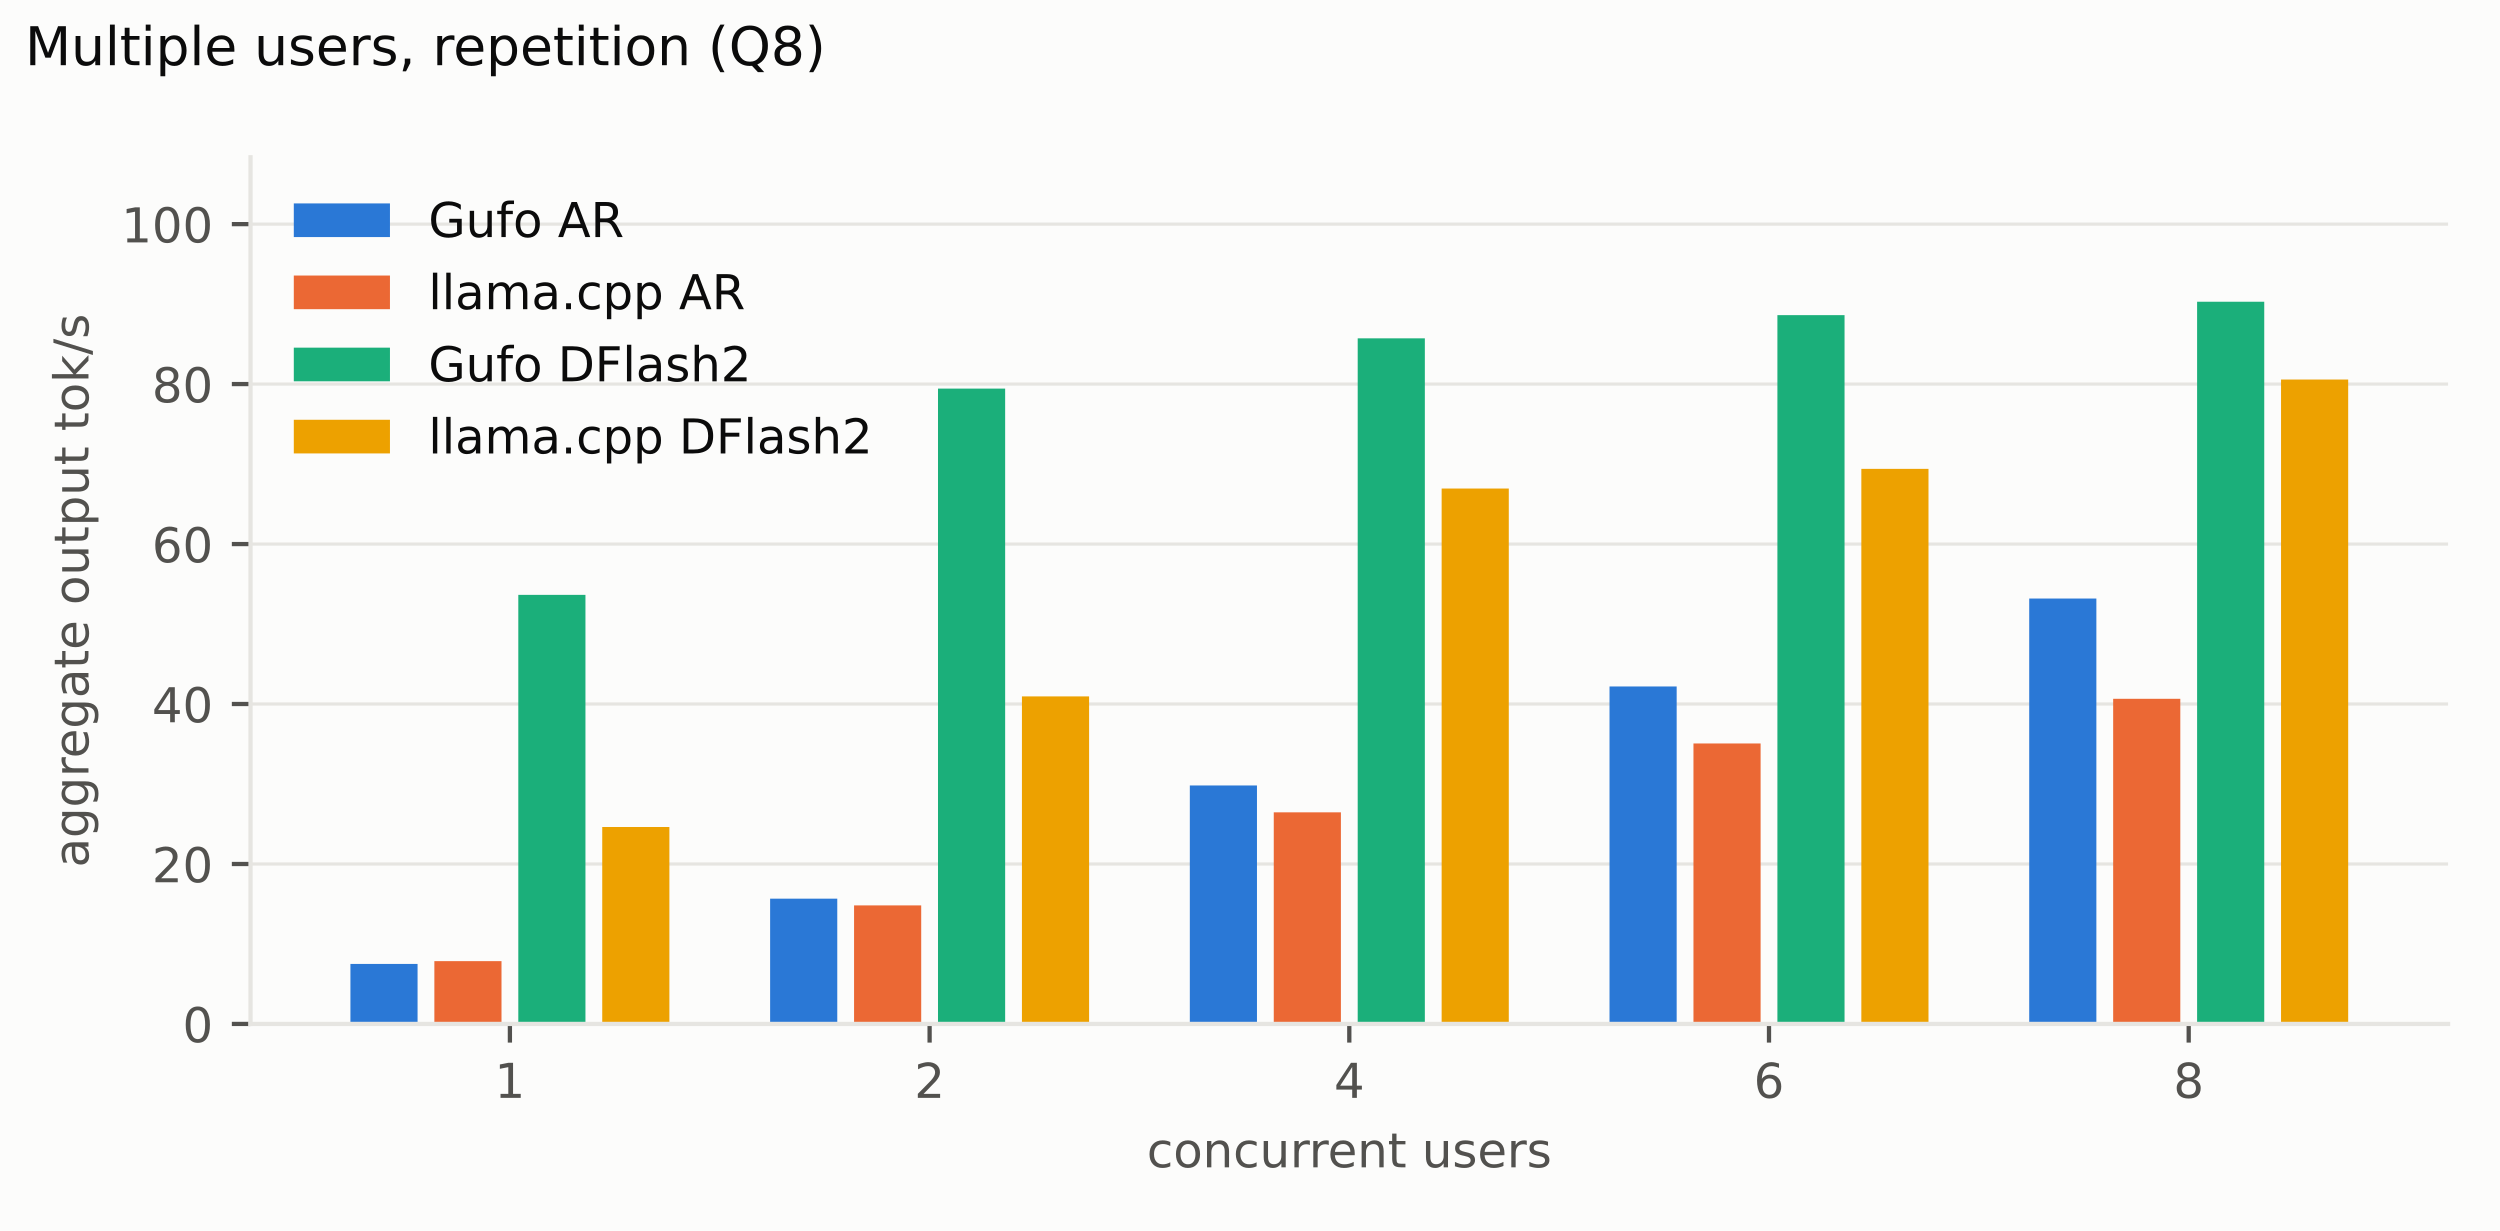
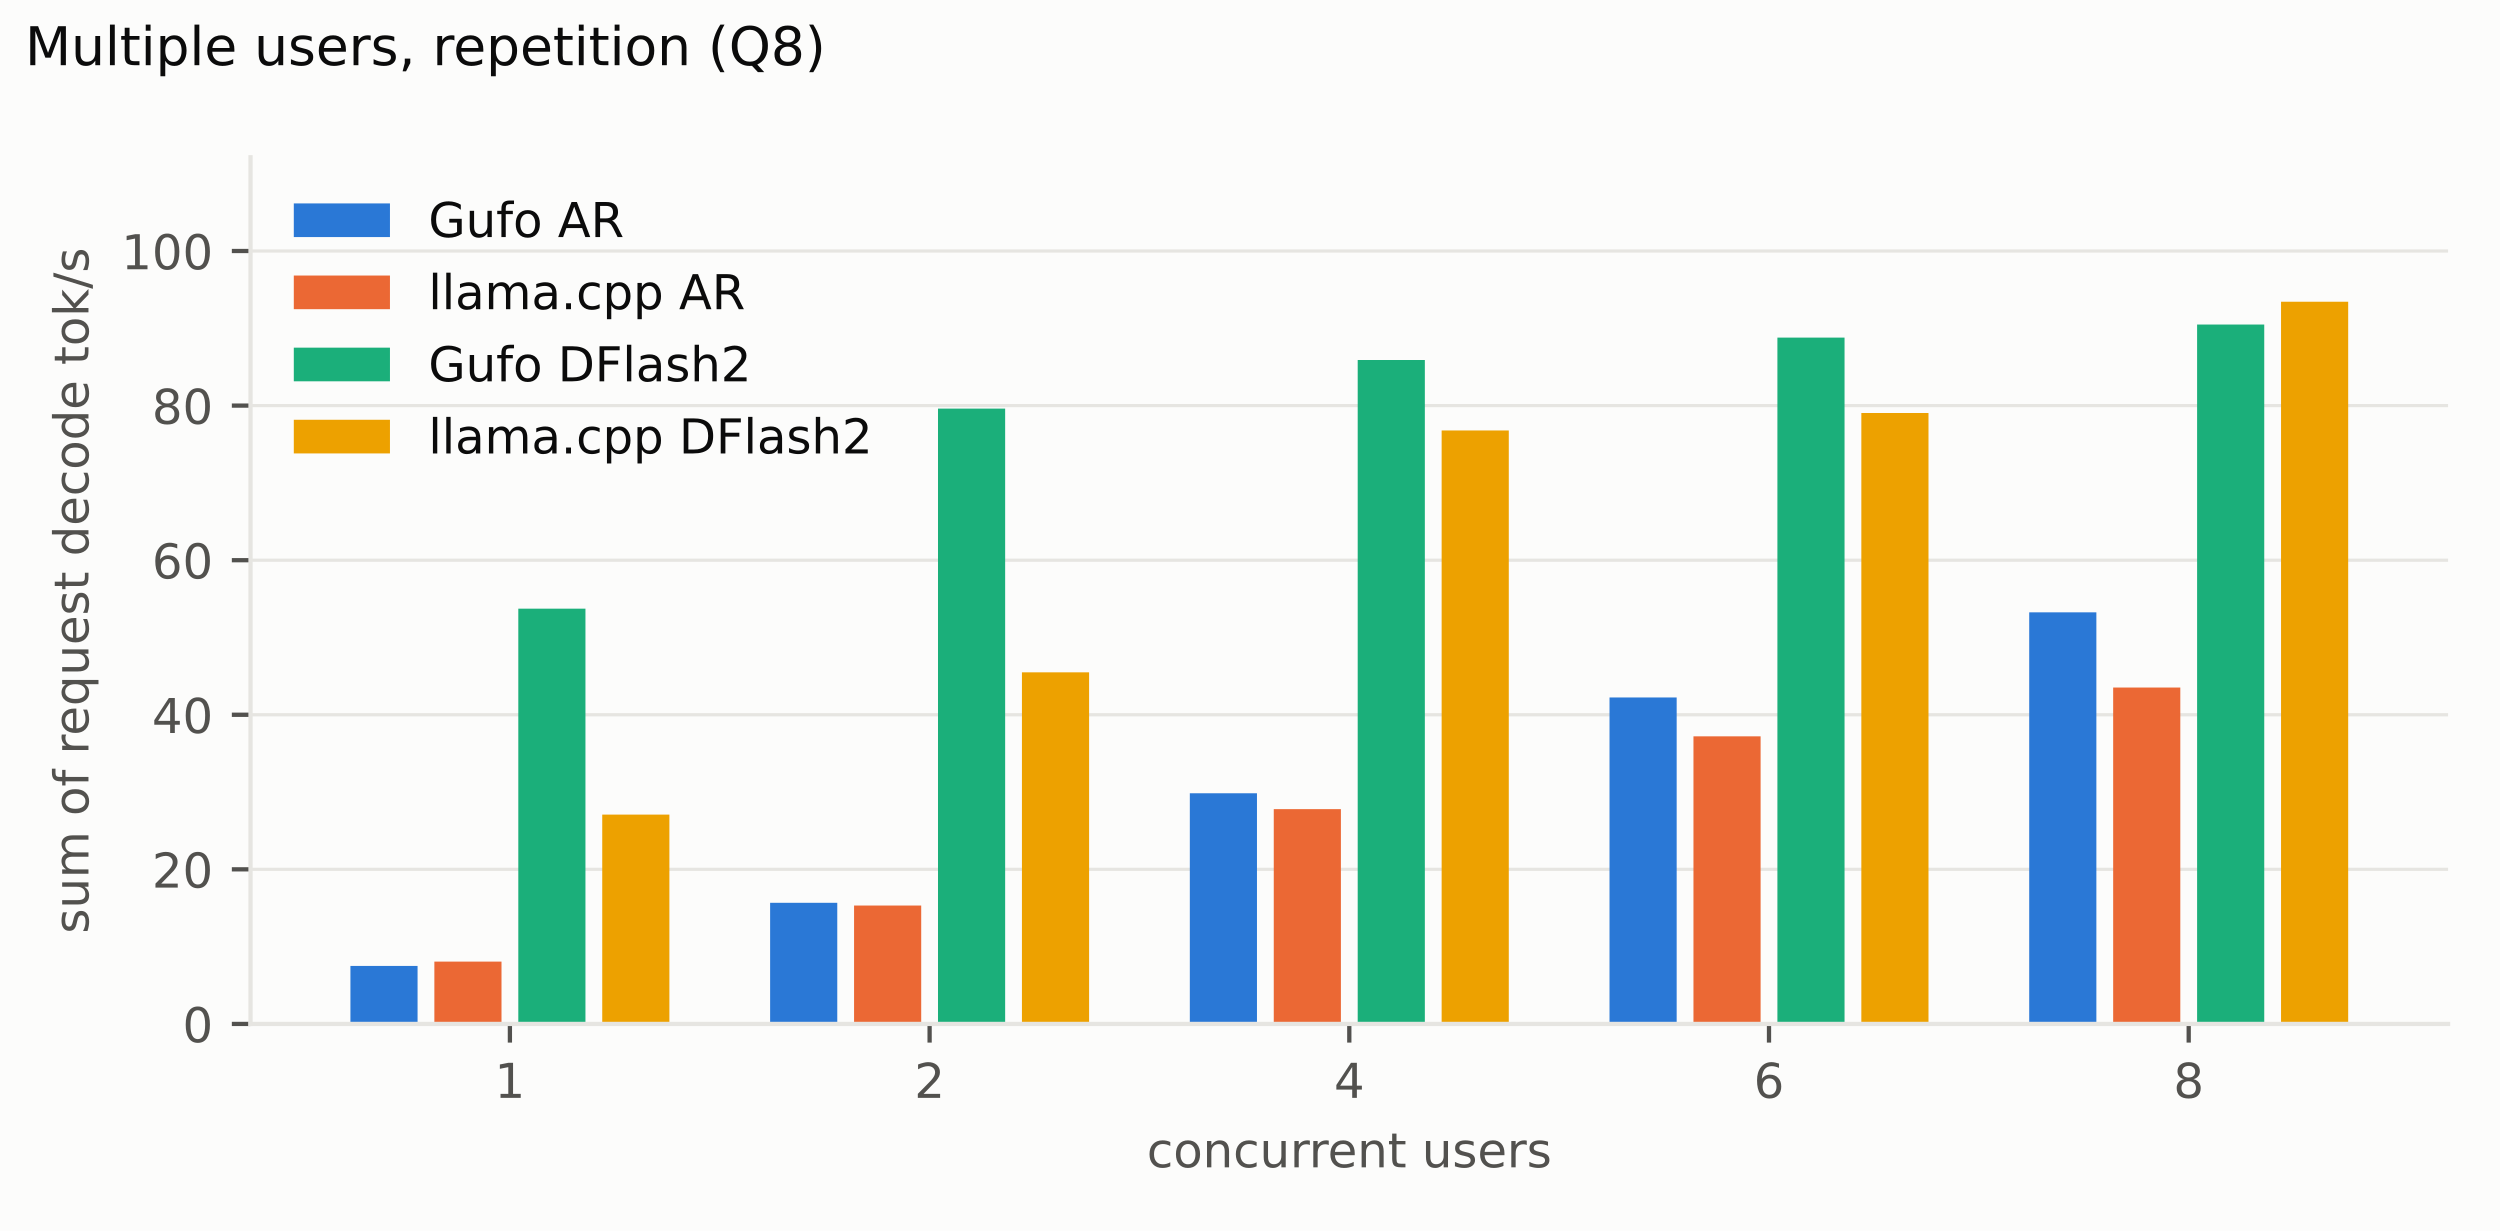
<svg xmlns="http://www.w3.org/2000/svg" xmlns:xlink="http://www.w3.org/1999/xlink" width="468pt" height="230.4pt" viewBox="0 0 468 230.4" version="1.1">
  <defs>
    <style type="text/css">*{stroke-linejoin: round; stroke-linecap: butt}</style>
  </defs>
  <g id="figure_1">
    <g id="patch_1">
-       <path d="M 0 230.4  L 468 230.4  L 468 0  L 0 0  z " style="fill: #fcfcfb" />
+       <path d="M 0 230.4 L 468 230.4 L 468 0 L 0 0 z " style="fill: #fcfcfb" />
    </g>
    <g id="axes_1">
      <g id="patch_2">
-         <path d="M 46.899 191.68  L 458.28 191.68  L 458.28 29.441  L 46.899 29.441  z " style="fill: #fcfcfb" />
+         <path d="M 46.899 191.68 L 458.28 191.68 L 458.28 29.441 L 46.899 29.441 z " style="fill: #fcfcfb" />
      </g>
      <g id="matplotlib.axis_1">
        <g id="xtick_1">
          <g id="line2d_1">
            <defs>
-               <path id="m1ebf051f68" d="M 0 0  L 0 3.5  " style="stroke: #52514e; stroke-width: 0.8" />
+               <path id="m1ebf051f68" d="M 0 0 L 0 3.5 " style="stroke: #52514e; stroke-width: 0.8" />
            </defs>
            <g>
              <use xlink:href="#m1ebf051f68" x="95.454" y="191.68" style="fill: #52514e; stroke: #52514e; stroke-width: 0.8" />
            </g>
          </g>
          <g id="text_1">
            <text style="font-size: 9px; font-family: 'DejaVu Sans', 'Bitstream Vera Sans', 'Computer Modern Sans Serif', 'Lucida Grande', 'Verdana', 'Geneva', 'Lucid', 'Arial', 'Helvetica', 'Avant Garde', sans-serif; text-anchor: middle; fill: #52514e" x="95.454" y="205.518" transform="rotate(-0 95.4543 205.5179)">1</text>
          </g>
        </g>
        <g id="xtick_2">
          <g id="line2d_2">
            <g>
              <use xlink:href="#m1ebf051f68" x="174.022" y="191.68" style="fill: #52514e; stroke: #52514e; stroke-width: 0.8" />
            </g>
          </g>
          <g id="text_2">
            <text style="font-size: 9px; font-family: 'DejaVu Sans', 'Bitstream Vera Sans', 'Computer Modern Sans Serif', 'Lucida Grande', 'Verdana', 'Geneva', 'Lucid', 'Arial', 'Helvetica', 'Avant Garde', sans-serif; text-anchor: middle; fill: #52514e" x="174.022" y="205.518" transform="rotate(-0 174.022 205.5179)">2</text>
          </g>
        </g>
        <g id="xtick_3">
          <g id="line2d_3">
            <g>
              <use xlink:href="#m1ebf051f68" x="252.59" y="191.68" style="fill: #52514e; stroke: #52514e; stroke-width: 0.8" />
            </g>
          </g>
          <g id="text_3">
            <text style="font-size: 9px; font-family: 'DejaVu Sans', 'Bitstream Vera Sans', 'Computer Modern Sans Serif', 'Lucida Grande', 'Verdana', 'Geneva', 'Lucid', 'Arial', 'Helvetica', 'Avant Garde', sans-serif; text-anchor: middle; fill: #52514e" x="252.59" y="205.518" transform="rotate(-0 252.5897 205.5179)">4</text>
          </g>
        </g>
        <g id="xtick_4">
          <g id="line2d_4">
            <g>
              <use xlink:href="#m1ebf051f68" x="331.157" y="191.68" style="fill: #52514e; stroke: #52514e; stroke-width: 0.8" />
            </g>
          </g>
          <g id="text_4">
            <text style="font-size: 9px; font-family: 'DejaVu Sans', 'Bitstream Vera Sans', 'Computer Modern Sans Serif', 'Lucida Grande', 'Verdana', 'Geneva', 'Lucid', 'Arial', 'Helvetica', 'Avant Garde', sans-serif; text-anchor: middle; fill: #52514e" x="331.157" y="205.518" transform="rotate(-0 331.1574 205.5179)">6</text>
          </g>
        </g>
        <g id="xtick_5">
          <g id="line2d_5">
            <g>
              <use xlink:href="#m1ebf051f68" x="409.725" y="191.68" style="fill: #52514e; stroke: #52514e; stroke-width: 0.8" />
            </g>
          </g>
          <g id="text_5">
            <text style="font-size: 9px; font-family: 'DejaVu Sans', 'Bitstream Vera Sans', 'Computer Modern Sans Serif', 'Lucida Grande', 'Verdana', 'Geneva', 'Lucid', 'Arial', 'Helvetica', 'Avant Garde', sans-serif; text-anchor: middle; fill: #52514e" x="409.725" y="205.518" transform="rotate(-0 409.7252 205.5179)">8</text>
          </g>
        </g>
        <g id="text_6">
          <text style="font-size: 9px; font-family: 'DejaVu Sans', 'Bitstream Vera Sans', 'Computer Modern Sans Serif', 'Lucida Grande', 'Verdana', 'Geneva', 'Lucid', 'Arial', 'Helvetica', 'Avant Garde', sans-serif; text-anchor: middle; fill: #52514e" x="252.59" y="218.518" transform="rotate(-0 252.5897 218.5179)">concurrent users</text>
        </g>
      </g>
      <g id="matplotlib.axis_2">
        <g id="ytick_1">
          <g id="line2d_6">
-             <path d="M 46.899 191.68  L 458.28 191.68  " clip-path="url(#pb5c279a9e9)" style="fill: none; stroke: #e6e5e1; stroke-width: 0.6; stroke-linecap: square" />
+             <path d="M 46.899 191.68 L 458.28 191.68 " clip-path="url(#pb5c279a9e9)" style="fill: none; stroke: #e6e5e1; stroke-width: 0.6; stroke-linecap: square" />
          </g>
          <g id="line2d_7">
            <defs>
-               <path id="m680e5b1e24" d="M 0 0  L -3.5 0  " style="stroke: #52514e; stroke-width: 0.8" />
+               <path id="m680e5b1e24" d="M 0 0 L -3.5 0 " style="stroke: #52514e; stroke-width: 0.8" />
            </defs>
            <g>
              <use xlink:href="#m680e5b1e24" x="46.899" y="191.68" style="fill: #52514e; stroke: #52514e; stroke-width: 0.8" />
            </g>
          </g>
          <g id="text_7">
            <text style="font-size: 9px; font-family: 'DejaVu Sans', 'Bitstream Vera Sans', 'Computer Modern Sans Serif', 'Lucida Grande', 'Verdana', 'Geneva', 'Lucid', 'Arial', 'Helvetica', 'Avant Garde', sans-serif; text-anchor: end; fill: #52514e" x="39.899" y="195.099" transform="rotate(-0 39.89945 195.0989)">0</text>
          </g>
        </g>
        <g id="ytick_2">
          <g id="line2d_8">
-             <path d="M 46.899 161.736  L 458.28 161.736  " clip-path="url(#pb5c279a9e9)" style="fill: none; stroke: #e6e5e1; stroke-width: 0.6; stroke-linecap: square" />
+             <path d="M 46.899 162.742 L 458.28 162.742 " clip-path="url(#pb5c279a9e9)" style="fill: none; stroke: #e6e5e1; stroke-width: 0.6; stroke-linecap: square" />
          </g>
          <g id="line2d_9">
            <g>
-               <use xlink:href="#m680e5b1e24" x="46.899" y="161.736" style="fill: #52514e; stroke: #52514e; stroke-width: 0.8" />
+               <use xlink:href="#m680e5b1e24" x="46.899" y="162.742" style="fill: #52514e; stroke: #52514e; stroke-width: 0.8" />
            </g>
          </g>
          <g id="text_8">
-             <text style="font-size: 9px; font-family: 'DejaVu Sans', 'Bitstream Vera Sans', 'Computer Modern Sans Serif', 'Lucida Grande', 'Verdana', 'Geneva', 'Lucid', 'Arial', 'Helvetica', 'Avant Garde', sans-serif; text-anchor: end; fill: #52514e" x="39.899" y="165.154" transform="rotate(-0 39.89945 165.1545)">20</text>
+             <text style="font-size: 9px; font-family: 'DejaVu Sans', 'Bitstream Vera Sans', 'Computer Modern Sans Serif', 'Lucida Grande', 'Verdana', 'Geneva', 'Lucid', 'Arial', 'Helvetica', 'Avant Garde', sans-serif; text-anchor: end; fill: #52514e" x="39.899" y="166.161" transform="rotate(-0 39.89945 166.1607)">20</text>
          </g>
        </g>
        <g id="ytick_3">
          <g id="line2d_10">
-             <path d="M 46.899 131.791  L 458.28 131.791  " clip-path="url(#pb5c279a9e9)" style="fill: none; stroke: #e6e5e1; stroke-width: 0.6; stroke-linecap: square" />
+             <path d="M 46.899 133.804 L 458.28 133.804 " clip-path="url(#pb5c279a9e9)" style="fill: none; stroke: #e6e5e1; stroke-width: 0.6; stroke-linecap: square" />
          </g>
          <g id="line2d_11">
            <g>
-               <use xlink:href="#m680e5b1e24" x="46.899" y="131.791" style="fill: #52514e; stroke: #52514e; stroke-width: 0.8" />
+               <use xlink:href="#m680e5b1e24" x="46.899" y="133.804" style="fill: #52514e; stroke: #52514e; stroke-width: 0.8" />
            </g>
          </g>
          <g id="text_9">
-             <text style="font-size: 9px; font-family: 'DejaVu Sans', 'Bitstream Vera Sans', 'Computer Modern Sans Serif', 'Lucida Grande', 'Verdana', 'Geneva', 'Lucid', 'Arial', 'Helvetica', 'Avant Garde', sans-serif; text-anchor: end; fill: #52514e" x="39.899" y="135.21" transform="rotate(-0 39.89945 135.21)">40</text>
+             <text style="font-size: 9px; font-family: 'DejaVu Sans', 'Bitstream Vera Sans', 'Computer Modern Sans Serif', 'Lucida Grande', 'Verdana', 'Geneva', 'Lucid', 'Arial', 'Helvetica', 'Avant Garde', sans-serif; text-anchor: end; fill: #52514e" x="39.899" y="137.223" transform="rotate(-0 39.89945 137.2225)">40</text>
          </g>
        </g>
        <g id="ytick_4">
          <g id="line2d_12">
-             <path d="M 46.899 101.847  L 458.28 101.847  " clip-path="url(#pb5c279a9e9)" style="fill: none; stroke: #e6e5e1; stroke-width: 0.6; stroke-linecap: square" />
+             <path d="M 46.899 104.865 L 458.28 104.865 " clip-path="url(#pb5c279a9e9)" style="fill: none; stroke: #e6e5e1; stroke-width: 0.6; stroke-linecap: square" />
          </g>
          <g id="line2d_13">
            <g>
-               <use xlink:href="#m680e5b1e24" x="46.899" y="101.847" style="fill: #52514e; stroke: #52514e; stroke-width: 0.8" />
+               <use xlink:href="#m680e5b1e24" x="46.899" y="104.865" style="fill: #52514e; stroke: #52514e; stroke-width: 0.8" />
            </g>
          </g>
          <g id="text_10">
-             <text style="font-size: 9px; font-family: 'DejaVu Sans', 'Bitstream Vera Sans', 'Computer Modern Sans Serif', 'Lucida Grande', 'Verdana', 'Geneva', 'Lucid', 'Arial', 'Helvetica', 'Avant Garde', sans-serif; text-anchor: end; fill: #52514e" x="39.899" y="105.265" transform="rotate(-0 39.89945 105.2655)">60</text>
+             <text style="font-size: 9px; font-family: 'DejaVu Sans', 'Bitstream Vera Sans', 'Computer Modern Sans Serif', 'Lucida Grande', 'Verdana', 'Geneva', 'Lucid', 'Arial', 'Helvetica', 'Avant Garde', sans-serif; text-anchor: end; fill: #52514e" x="39.899" y="108.284" transform="rotate(-0 39.89945 108.2843)">60</text>
          </g>
        </g>
        <g id="ytick_5">
          <g id="line2d_14">
-             <path d="M 46.899 71.902  L 458.28 71.902  " clip-path="url(#pb5c279a9e9)" style="fill: none; stroke: #e6e5e1; stroke-width: 0.6; stroke-linecap: square" />
+             <path d="M 46.899 75.927 L 458.28 75.927 " clip-path="url(#pb5c279a9e9)" style="fill: none; stroke: #e6e5e1; stroke-width: 0.6; stroke-linecap: square" />
          </g>
          <g id="line2d_15">
            <g>
-               <use xlink:href="#m680e5b1e24" x="46.899" y="71.902" style="fill: #52514e; stroke: #52514e; stroke-width: 0.8" />
+               <use xlink:href="#m680e5b1e24" x="46.899" y="75.927" style="fill: #52514e; stroke: #52514e; stroke-width: 0.8" />
            </g>
          </g>
          <g id="text_11">
-             <text style="font-size: 9px; font-family: 'DejaVu Sans', 'Bitstream Vera Sans', 'Computer Modern Sans Serif', 'Lucida Grande', 'Verdana', 'Geneva', 'Lucid', 'Arial', 'Helvetica', 'Avant Garde', sans-serif; text-anchor: end; fill: #52514e" x="39.899" y="75.321" transform="rotate(-0 39.89945 75.32101)">80</text>
+             <text style="font-size: 9px; font-family: 'DejaVu Sans', 'Bitstream Vera Sans', 'Computer Modern Sans Serif', 'Lucida Grande', 'Verdana', 'Geneva', 'Lucid', 'Arial', 'Helvetica', 'Avant Garde', sans-serif; text-anchor: end; fill: #52514e" x="39.899" y="79.346" transform="rotate(-0 39.89945 79.34608)">80</text>
          </g>
        </g>
        <g id="ytick_6">
          <g id="line2d_16">
-             <path d="M 46.899 41.958  L 458.28 41.958  " clip-path="url(#pb5c279a9e9)" style="fill: none; stroke: #e6e5e1; stroke-width: 0.6; stroke-linecap: square" />
+             <path d="M 46.899 46.989 L 458.28 46.989 " clip-path="url(#pb5c279a9e9)" style="fill: none; stroke: #e6e5e1; stroke-width: 0.6; stroke-linecap: square" />
          </g>
          <g id="line2d_17">
            <g>
-               <use xlink:href="#m680e5b1e24" x="46.899" y="41.958" style="fill: #52514e; stroke: #52514e; stroke-width: 0.8" />
+               <use xlink:href="#m680e5b1e24" x="46.899" y="46.989" style="fill: #52514e; stroke: #52514e; stroke-width: 0.8" />
            </g>
          </g>
          <g id="text_12">
-             <text style="font-size: 9px; font-family: 'DejaVu Sans', 'Bitstream Vera Sans', 'Computer Modern Sans Serif', 'Lucida Grande', 'Verdana', 'Geneva', 'Lucid', 'Arial', 'Helvetica', 'Avant Garde', sans-serif; text-anchor: end; fill: #52514e" x="39.899" y="45.377" transform="rotate(-0 39.89945 45.37652)">100</text>
+             <text style="font-size: 9px; font-family: 'DejaVu Sans', 'Bitstream Vera Sans', 'Computer Modern Sans Serif', 'Lucida Grande', 'Verdana', 'Geneva', 'Lucid', 'Arial', 'Helvetica', 'Avant Garde', sans-serif; text-anchor: end; fill: #52514e" x="39.899" y="50.408" transform="rotate(-0 39.89945 50.40786)">100</text>
          </g>
        </g>
        <g id="text_13">
-           <text style="font-size: 9px; font-family: 'DejaVu Sans', 'Bitstream Vera Sans', 'Computer Modern Sans Serif', 'Lucida Grande', 'Verdana', 'Geneva', 'Lucid', 'Arial', 'Helvetica', 'Avant Garde', sans-serif; text-anchor: middle; fill: #52514e" x="16.559" y="110.56" transform="rotate(-90 16.55859 110.5604)">aggregate output tok/s</text>
+           <text style="font-size: 9px; font-family: 'DejaVu Sans', 'Bitstream Vera Sans', 'Computer Modern Sans Serif', 'Lucida Grande', 'Verdana', 'Geneva', 'Lucid', 'Arial', 'Helvetica', 'Avant Garde', sans-serif; text-anchor: middle; fill: #52514e" x="16.559" y="110.56" transform="rotate(-90 16.55859 110.5604)">sum of request decode tok/s</text>
        </g>
      </g>
      <g id="patch_3">
-         <path d="M 65.599 191.68  L 78.169 191.68  L 78.169 180.451  L 65.599 180.451  z " clip-path="url(#pb5c279a9e9)" style="fill: #2a78d6" />
+         <path d="M 65.599 191.68 L 78.169 191.68 L 78.169 180.828 L 65.599 180.828 z " clip-path="url(#pb5c279a9e9)" style="fill: #2a78d6" />
      </g>
      <g id="patch_4">
-         <path d="M 144.166 191.68  L 156.737 191.68  L 156.737 168.233  L 144.166 168.233  z " clip-path="url(#pb5c279a9e9)" style="fill: #2a78d6" />
+         <path d="M 144.166 191.68 L 156.737 191.68 L 156.737 169.007 L 144.166 169.007 z " clip-path="url(#pb5c279a9e9)" style="fill: #2a78d6" />
      </g>
      <g id="patch_5">
-         <path d="M 222.734 191.68  L 235.305 191.68  L 235.305 147.033  L 222.734 147.033  z " clip-path="url(#pb5c279a9e9)" style="fill: #2a78d6" />
+         <path d="M 222.734 191.68 L 235.305 191.68 L 235.305 148.504 L 222.734 148.504 z " clip-path="url(#pb5c279a9e9)" style="fill: #2a78d6" />
      </g>
      <g id="patch_6">
-         <path d="M 301.302 191.68  L 313.873 191.68  L 313.873 128.512  L 301.302 128.512  z " clip-path="url(#pb5c279a9e9)" style="fill: #2a78d6" />
+         <path d="M 301.302 191.68 L 313.873 191.68 L 313.873 130.562 L 301.302 130.562 z " clip-path="url(#pb5c279a9e9)" style="fill: #2a78d6" />
      </g>
      <g id="patch_7">
-         <path d="M 379.869 191.68  L 392.44 191.68  L 392.44 112.043  L 379.869 112.043  z " clip-path="url(#pb5c279a9e9)" style="fill: #2a78d6" />
+         <path d="M 379.869 191.68 L 392.44 191.68 L 392.44 114.632 L 379.869 114.632 z " clip-path="url(#pb5c279a9e9)" style="fill: #2a78d6" />
      </g>
      <g id="patch_8">
-         <path d="M 81.312 191.68  L 93.883 191.68  L 93.883 179.927  L 81.312 179.927  z " clip-path="url(#pb5c279a9e9)" style="fill: #eb6834" />
+         <path d="M 81.312 191.68 L 93.883 191.68 L 93.883 180.018 L 81.312 180.018 z " clip-path="url(#pb5c279a9e9)" style="fill: #eb6834" />
      </g>
      <g id="patch_9">
-         <path d="M 159.88 191.68  L 172.451 191.68  L 172.451 169.491  L 159.88 169.491  z " clip-path="url(#pb5c279a9e9)" style="fill: #eb6834" />
+         <path d="M 159.88 191.68 L 172.451 191.68 L 172.451 169.513 L 159.88 169.513 z " clip-path="url(#pb5c279a9e9)" style="fill: #eb6834" />
      </g>
      <g id="patch_10">
-         <path d="M 238.448 191.68  L 251.018 191.68  L 251.018 152.063  L 238.448 152.063  z " clip-path="url(#pb5c279a9e9)" style="fill: #eb6834" />
+         <path d="M 238.448 191.68 L 251.018 191.68 L 251.018 151.47 L 238.448 151.47 z " clip-path="url(#pb5c279a9e9)" style="fill: #eb6834" />
      </g>
      <g id="patch_11">
-         <path d="M 317.015 191.68  L 329.586 191.68  L 329.586 139.172  L 317.015 139.172  z " clip-path="url(#pb5c279a9e9)" style="fill: #eb6834" />
+         <path d="M 317.015 191.68 L 329.586 191.68 L 329.586 137.84 L 317.015 137.84 z " clip-path="url(#pb5c279a9e9)" style="fill: #eb6834" />
      </g>
      <g id="patch_12">
-         <path d="M 395.583 191.68  L 408.154 191.68  L 408.154 130.818  L 395.583 130.818  z " clip-path="url(#pb5c279a9e9)" style="fill: #eb6834" />
+         <path d="M 395.583 191.68 L 408.154 191.68 L 408.154 128.71 L 395.583 128.71 z " clip-path="url(#pb5c279a9e9)" style="fill: #eb6834" />
      </g>
      <g id="patch_13">
-         <path d="M 97.026 191.68  L 109.596 191.68  L 109.596 111.354  L 97.026 111.354  z " clip-path="url(#pb5c279a9e9)" style="fill: #1baf7a" />
+         <path d="M 97.026 191.68 L 109.596 191.68 L 109.596 113.937 L 97.026 113.937 z " clip-path="url(#pb5c279a9e9)" style="fill: #1baf7a" />
      </g>
      <g id="patch_14">
-         <path d="M 175.593 191.68  L 188.164 191.68  L 188.164 72.741  L 175.593 72.741  z " clip-path="url(#pb5c279a9e9)" style="fill: #1baf7a" />
+         <path d="M 175.593 191.68 L 188.164 191.68 L 188.164 76.491 L 175.593 76.491 z " clip-path="url(#pb5c279a9e9)" style="fill: #1baf7a" />
      </g>
      <g id="patch_15">
-         <path d="M 254.161 191.68  L 266.732 191.68  L 266.732 63.338  L 254.161 63.338  z " clip-path="url(#pb5c279a9e9)" style="fill: #1baf7a" />
+         <path d="M 254.161 191.68 L 266.732 191.68 L 266.732 67.39 L 254.161 67.39 z " clip-path="url(#pb5c279a9e9)" style="fill: #1baf7a" />
      </g>
      <g id="patch_16">
-         <path d="M 332.729 191.68  L 345.3 191.68  L 345.3 58.996  L 332.729 58.996  z " clip-path="url(#pb5c279a9e9)" style="fill: #1baf7a" />
+         <path d="M 332.729 191.68 L 345.3 191.68 L 345.3 63.194 L 332.729 63.194 z " clip-path="url(#pb5c279a9e9)" style="fill: #1baf7a" />
      </g>
      <g id="patch_17">
-         <path d="M 411.297 191.68  L 423.867 191.68  L 423.867 56.481  L 411.297 56.481  z " clip-path="url(#pb5c279a9e9)" style="fill: #1baf7a" />
+         <path d="M 411.297 191.68 L 423.867 191.68 L 423.867 60.749 L 411.297 60.749 z " clip-path="url(#pb5c279a9e9)" style="fill: #1baf7a" />
      </g>
      <g id="patch_18">
-         <path d="M 112.739 191.68  L 125.31 191.68  L 125.31 154.818  L 112.739 154.818  z " clip-path="url(#pb5c279a9e9)" style="fill: #eda100" />
+         <path d="M 112.739 191.68 L 125.31 191.68 L 125.31 152.498 L 112.739 152.498 z " clip-path="url(#pb5c279a9e9)" style="fill: #eda100" />
      </g>
      <g id="patch_19">
-         <path d="M 191.307 191.68  L 203.878 191.68  L 203.878 130.369  L 191.307 130.369  z " clip-path="url(#pb5c279a9e9)" style="fill: #eda100" />
+         <path d="M 191.307 191.68 L 203.878 191.68 L 203.878 125.86 L 191.307 125.86 z " clip-path="url(#pb5c279a9e9)" style="fill: #eda100" />
      </g>
      <g id="patch_20">
-         <path d="M 269.875 191.68  L 282.445 191.68  L 282.445 91.456  L 269.875 91.456  z " clip-path="url(#pb5c279a9e9)" style="fill: #eda100" />
+         <path d="M 269.875 191.68 L 282.445 191.68 L 282.445 80.586 L 269.875 80.586 z " clip-path="url(#pb5c279a9e9)" style="fill: #eda100" />
      </g>
      <g id="patch_21">
-         <path d="M 348.442 191.68  L 361.013 191.68  L 361.013 87.773  L 348.442 87.773  z " clip-path="url(#pb5c279a9e9)" style="fill: #eda100" />
+         <path d="M 348.442 191.68 L 361.013 191.68 L 361.013 77.316 L 348.442 77.316 z " clip-path="url(#pb5c279a9e9)" style="fill: #eda100" />
      </g>
      <g id="patch_22">
-         <path d="M 427.01 191.68  L 439.581 191.68  L 439.581 71.049  L 427.01 71.049  z " clip-path="url(#pb5c279a9e9)" style="fill: #eda100" />
+         <path d="M 427.01 191.68 L 439.581 191.68 L 439.581 56.481 L 427.01 56.481 z " clip-path="url(#pb5c279a9e9)" style="fill: #eda100" />
      </g>
      <g id="patch_23">
-         <path d="M 46.899 191.68  L 46.899 29.441  " style="fill: none; stroke: #e6e5e1; stroke-width: 0.8; stroke-linejoin: miter; stroke-linecap: square" />
+         <path d="M 46.899 191.68 L 46.899 29.441 " style="fill: none; stroke: #e6e5e1; stroke-width: 0.8; stroke-linejoin: miter; stroke-linecap: square" />
      </g>
      <g id="patch_24">
-         <path d="M 46.899 191.68  L 458.28 191.68  " style="fill: none; stroke: #e6e5e1; stroke-width: 0.8; stroke-linejoin: miter; stroke-linecap: square" />
+         <path d="M 46.899 191.68 L 458.28 191.68 " style="fill: none; stroke: #e6e5e1; stroke-width: 0.8; stroke-linejoin: miter; stroke-linecap: square" />
      </g>
      <g id="legend_1">
        <g id="patch_25">
-           <path d="M 54.999 44.379  L 72.999 44.379  L 72.999 38.079  L 54.999 38.079  z " style="fill: #2a78d6" />
+           <path d="M 54.999 44.379 L 72.999 44.379 L 72.999 38.079 L 54.999 38.079 z " style="fill: #2a78d6" />
        </g>
        <g id="text_14">
          <text style="font-size: 9px; font-family: 'DejaVu Sans', 'Bitstream Vera Sans', 'Computer Modern Sans Serif', 'Lucida Grande', 'Verdana', 'Geneva', 'Lucid', 'Arial', 'Helvetica', 'Avant Garde', sans-serif; text-anchor: start; fill: #0b0b0b" x="80.199" y="44.379" transform="rotate(-0 80.19945 44.37938)">Gufo AR</text>
        </g>
        <g id="patch_26">
-           <path d="M 54.999 57.88  L 72.999 57.88  L 72.999 51.58  L 54.999 51.58  z " style="fill: #eb6834" />
+           <path d="M 54.999 57.88 L 72.999 57.88 L 72.999 51.58 L 54.999 51.58 z " style="fill: #eb6834" />
        </g>
        <g id="text_15">
          <text style="font-size: 9px; font-family: 'DejaVu Sans', 'Bitstream Vera Sans', 'Computer Modern Sans Serif', 'Lucida Grande', 'Verdana', 'Geneva', 'Lucid', 'Arial', 'Helvetica', 'Avant Garde', sans-serif; text-anchor: start; fill: #0b0b0b" x="80.199" y="57.88" transform="rotate(-0 80.19945 57.88008)">llama.cpp AR</text>
        </g>
        <g id="patch_27">
-           <path d="M 54.999 71.381  L 72.999 71.381  L 72.999 65.081  L 54.999 65.081  z " style="fill: #1baf7a" />
+           <path d="M 54.999 71.381 L 72.999 71.381 L 72.999 65.081 L 54.999 65.081 z " style="fill: #1baf7a" />
        </g>
        <g id="text_16">
          <text style="font-size: 9px; font-family: 'DejaVu Sans', 'Bitstream Vera Sans', 'Computer Modern Sans Serif', 'Lucida Grande', 'Verdana', 'Geneva', 'Lucid', 'Arial', 'Helvetica', 'Avant Garde', sans-serif; text-anchor: start; fill: #0b0b0b" x="80.199" y="71.381" transform="rotate(-0 80.19945 71.38078)">Gufo DFlash2</text>
        </g>
        <g id="patch_28">
-           <path d="M 54.999 84.881  L 72.999 84.881  L 72.999 78.581  L 54.999 78.581  z " style="fill: #eda100" />
+           <path d="M 54.999 84.881 L 72.999 84.881 L 72.999 78.581 L 54.999 78.581 z " style="fill: #eda100" />
        </g>
        <g id="text_17">
          <text style="font-size: 9px; font-family: 'DejaVu Sans', 'Bitstream Vera Sans', 'Computer Modern Sans Serif', 'Lucida Grande', 'Verdana', 'Geneva', 'Lucid', 'Arial', 'Helvetica', 'Avant Garde', sans-serif; text-anchor: start; fill: #0b0b0b" x="80.199" y="84.881" transform="rotate(-0 80.19945 84.88148)">llama.cpp DFlash2</text>
        </g>
      </g>
    </g>
    <g id="text_18">
      <text style="font-size: 10px; font-family: 'DejaVu Sans', 'Bitstream Vera Sans', 'Computer Modern Sans Serif', 'Lucida Grande', 'Verdana', 'Geneva', 'Lucid', 'Arial', 'Helvetica', 'Avant Garde', sans-serif; text-anchor: start; fill: #0b0b0b" x="4.68" y="12.206" transform="rotate(-0 4.68 12.20644)">Multiple users, repetition (Q8)</text>
    </g>
  </g>
  <defs>
    <clipPath id="pb5c279a9e9">
      <rect x="46.899" y="29.441" width="411.381" height="162.239" />
    </clipPath>
  </defs>
</svg>
